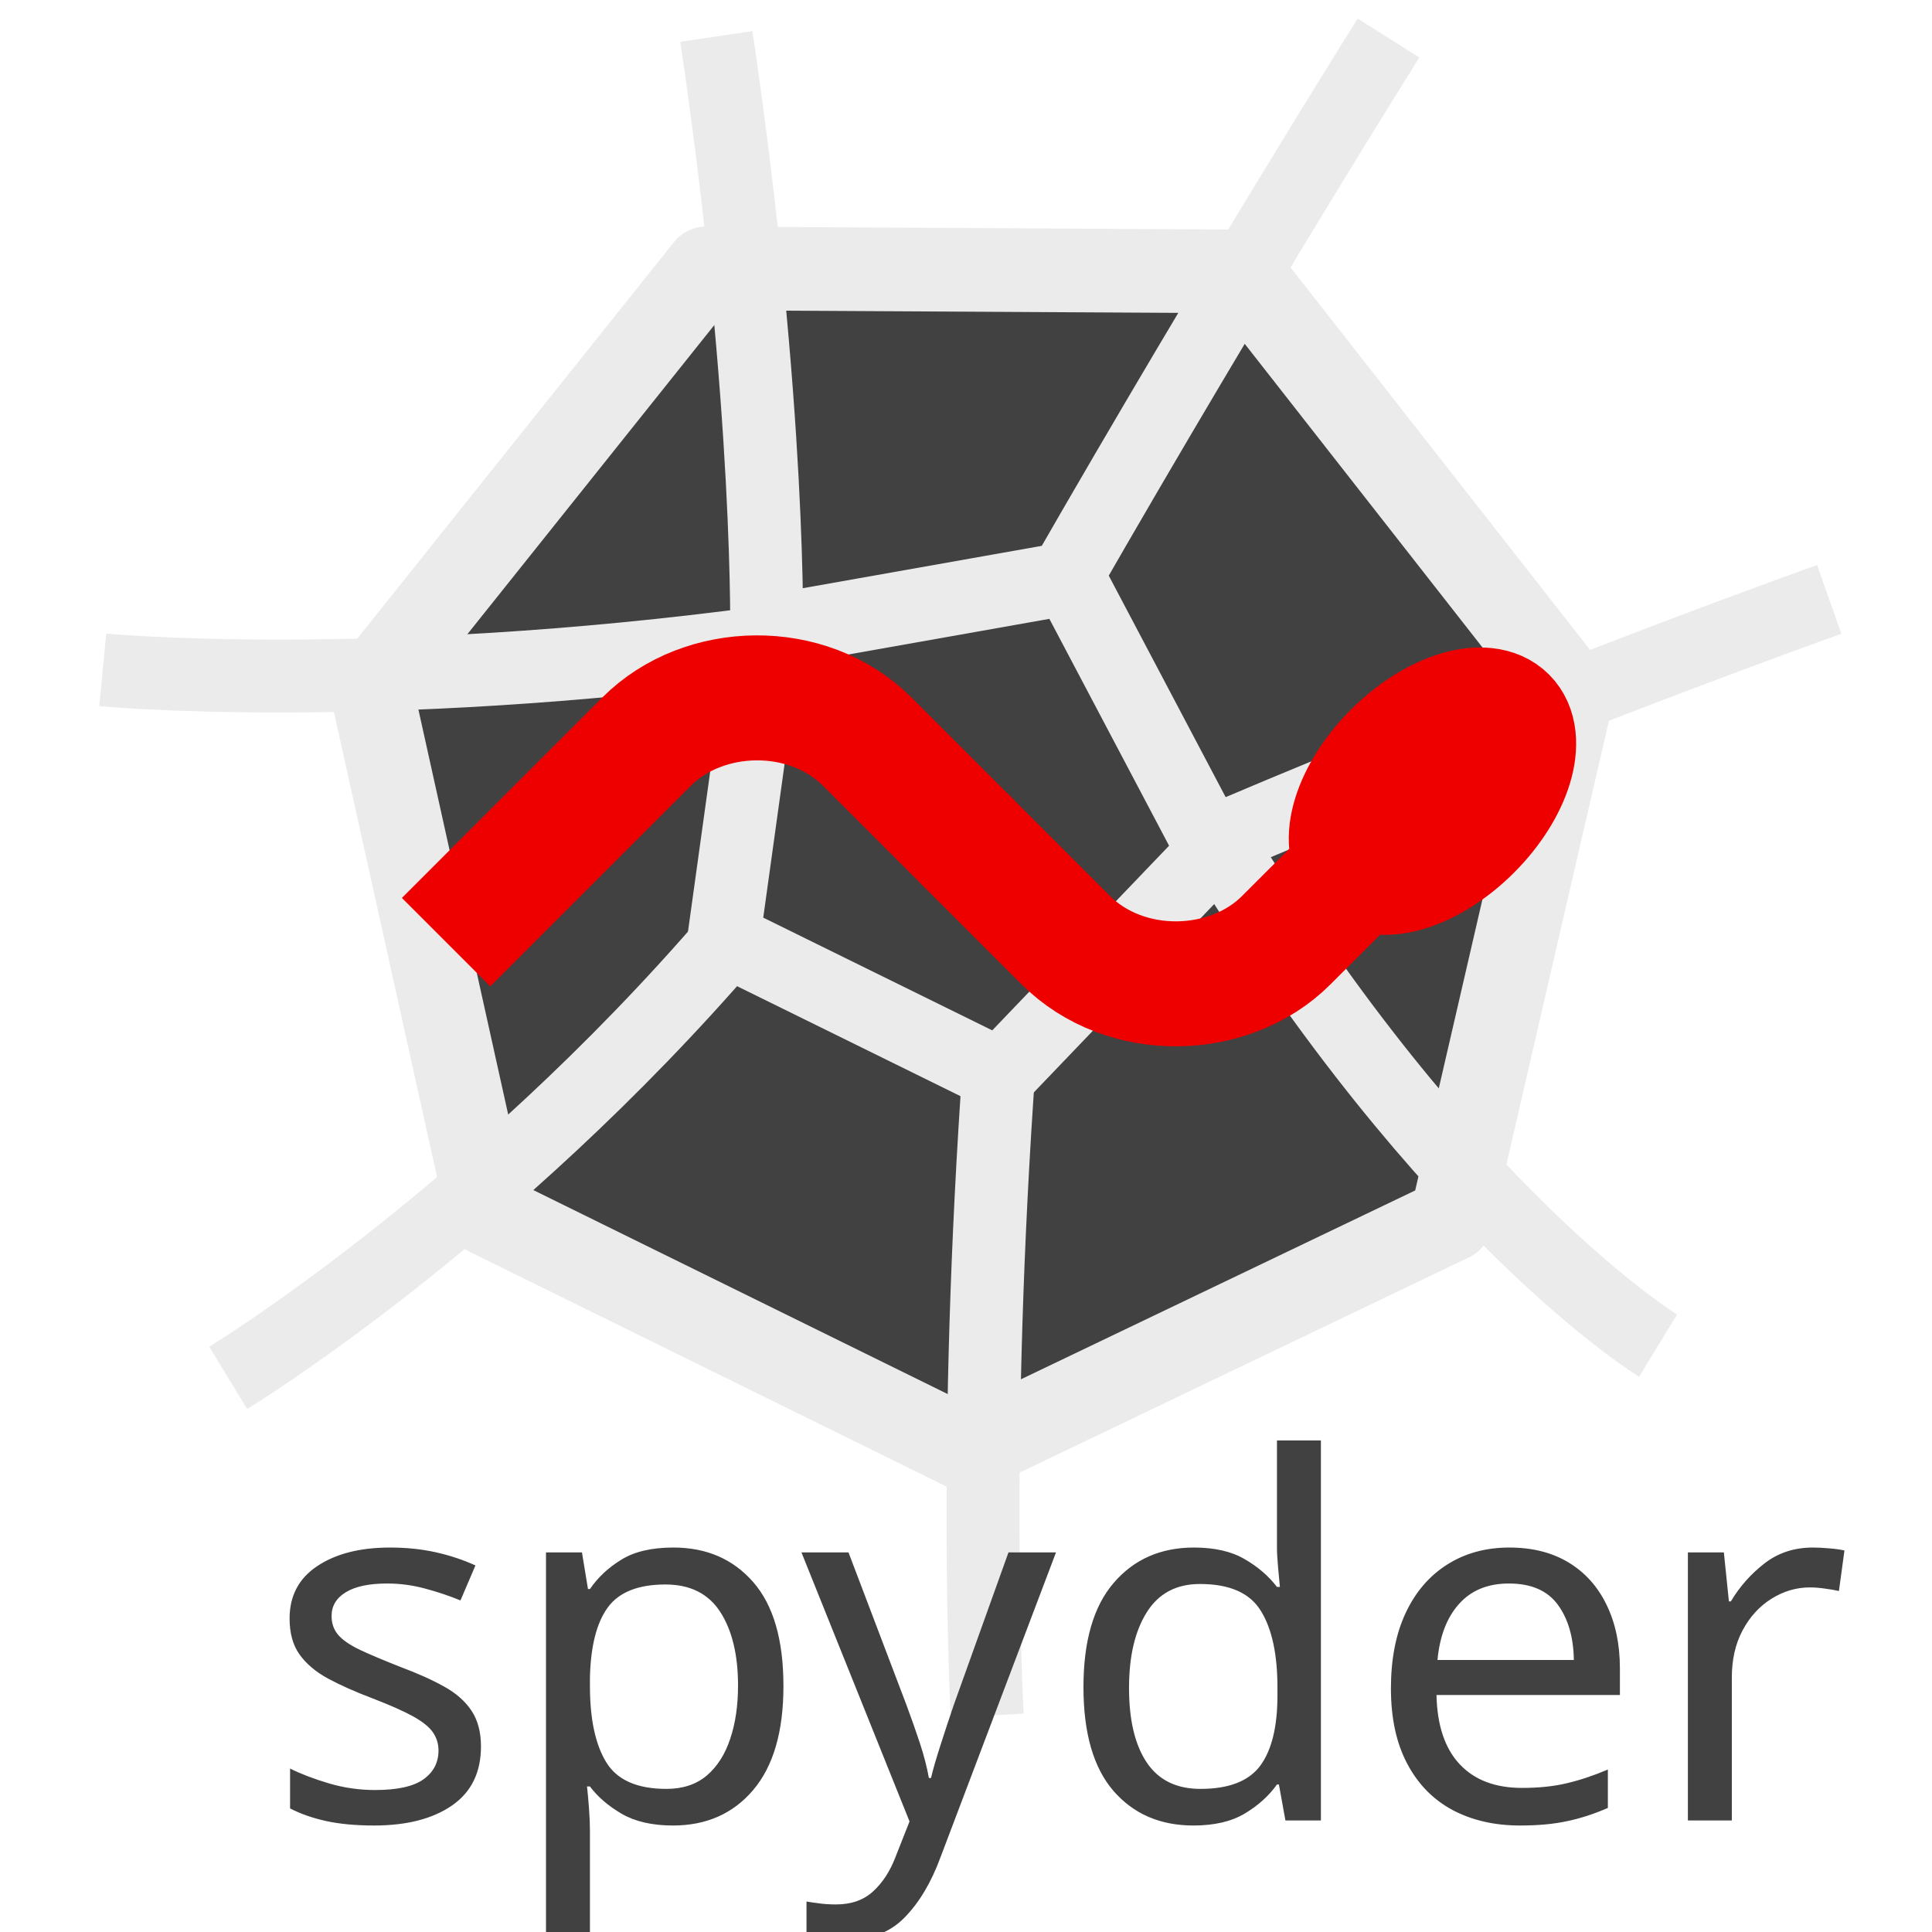
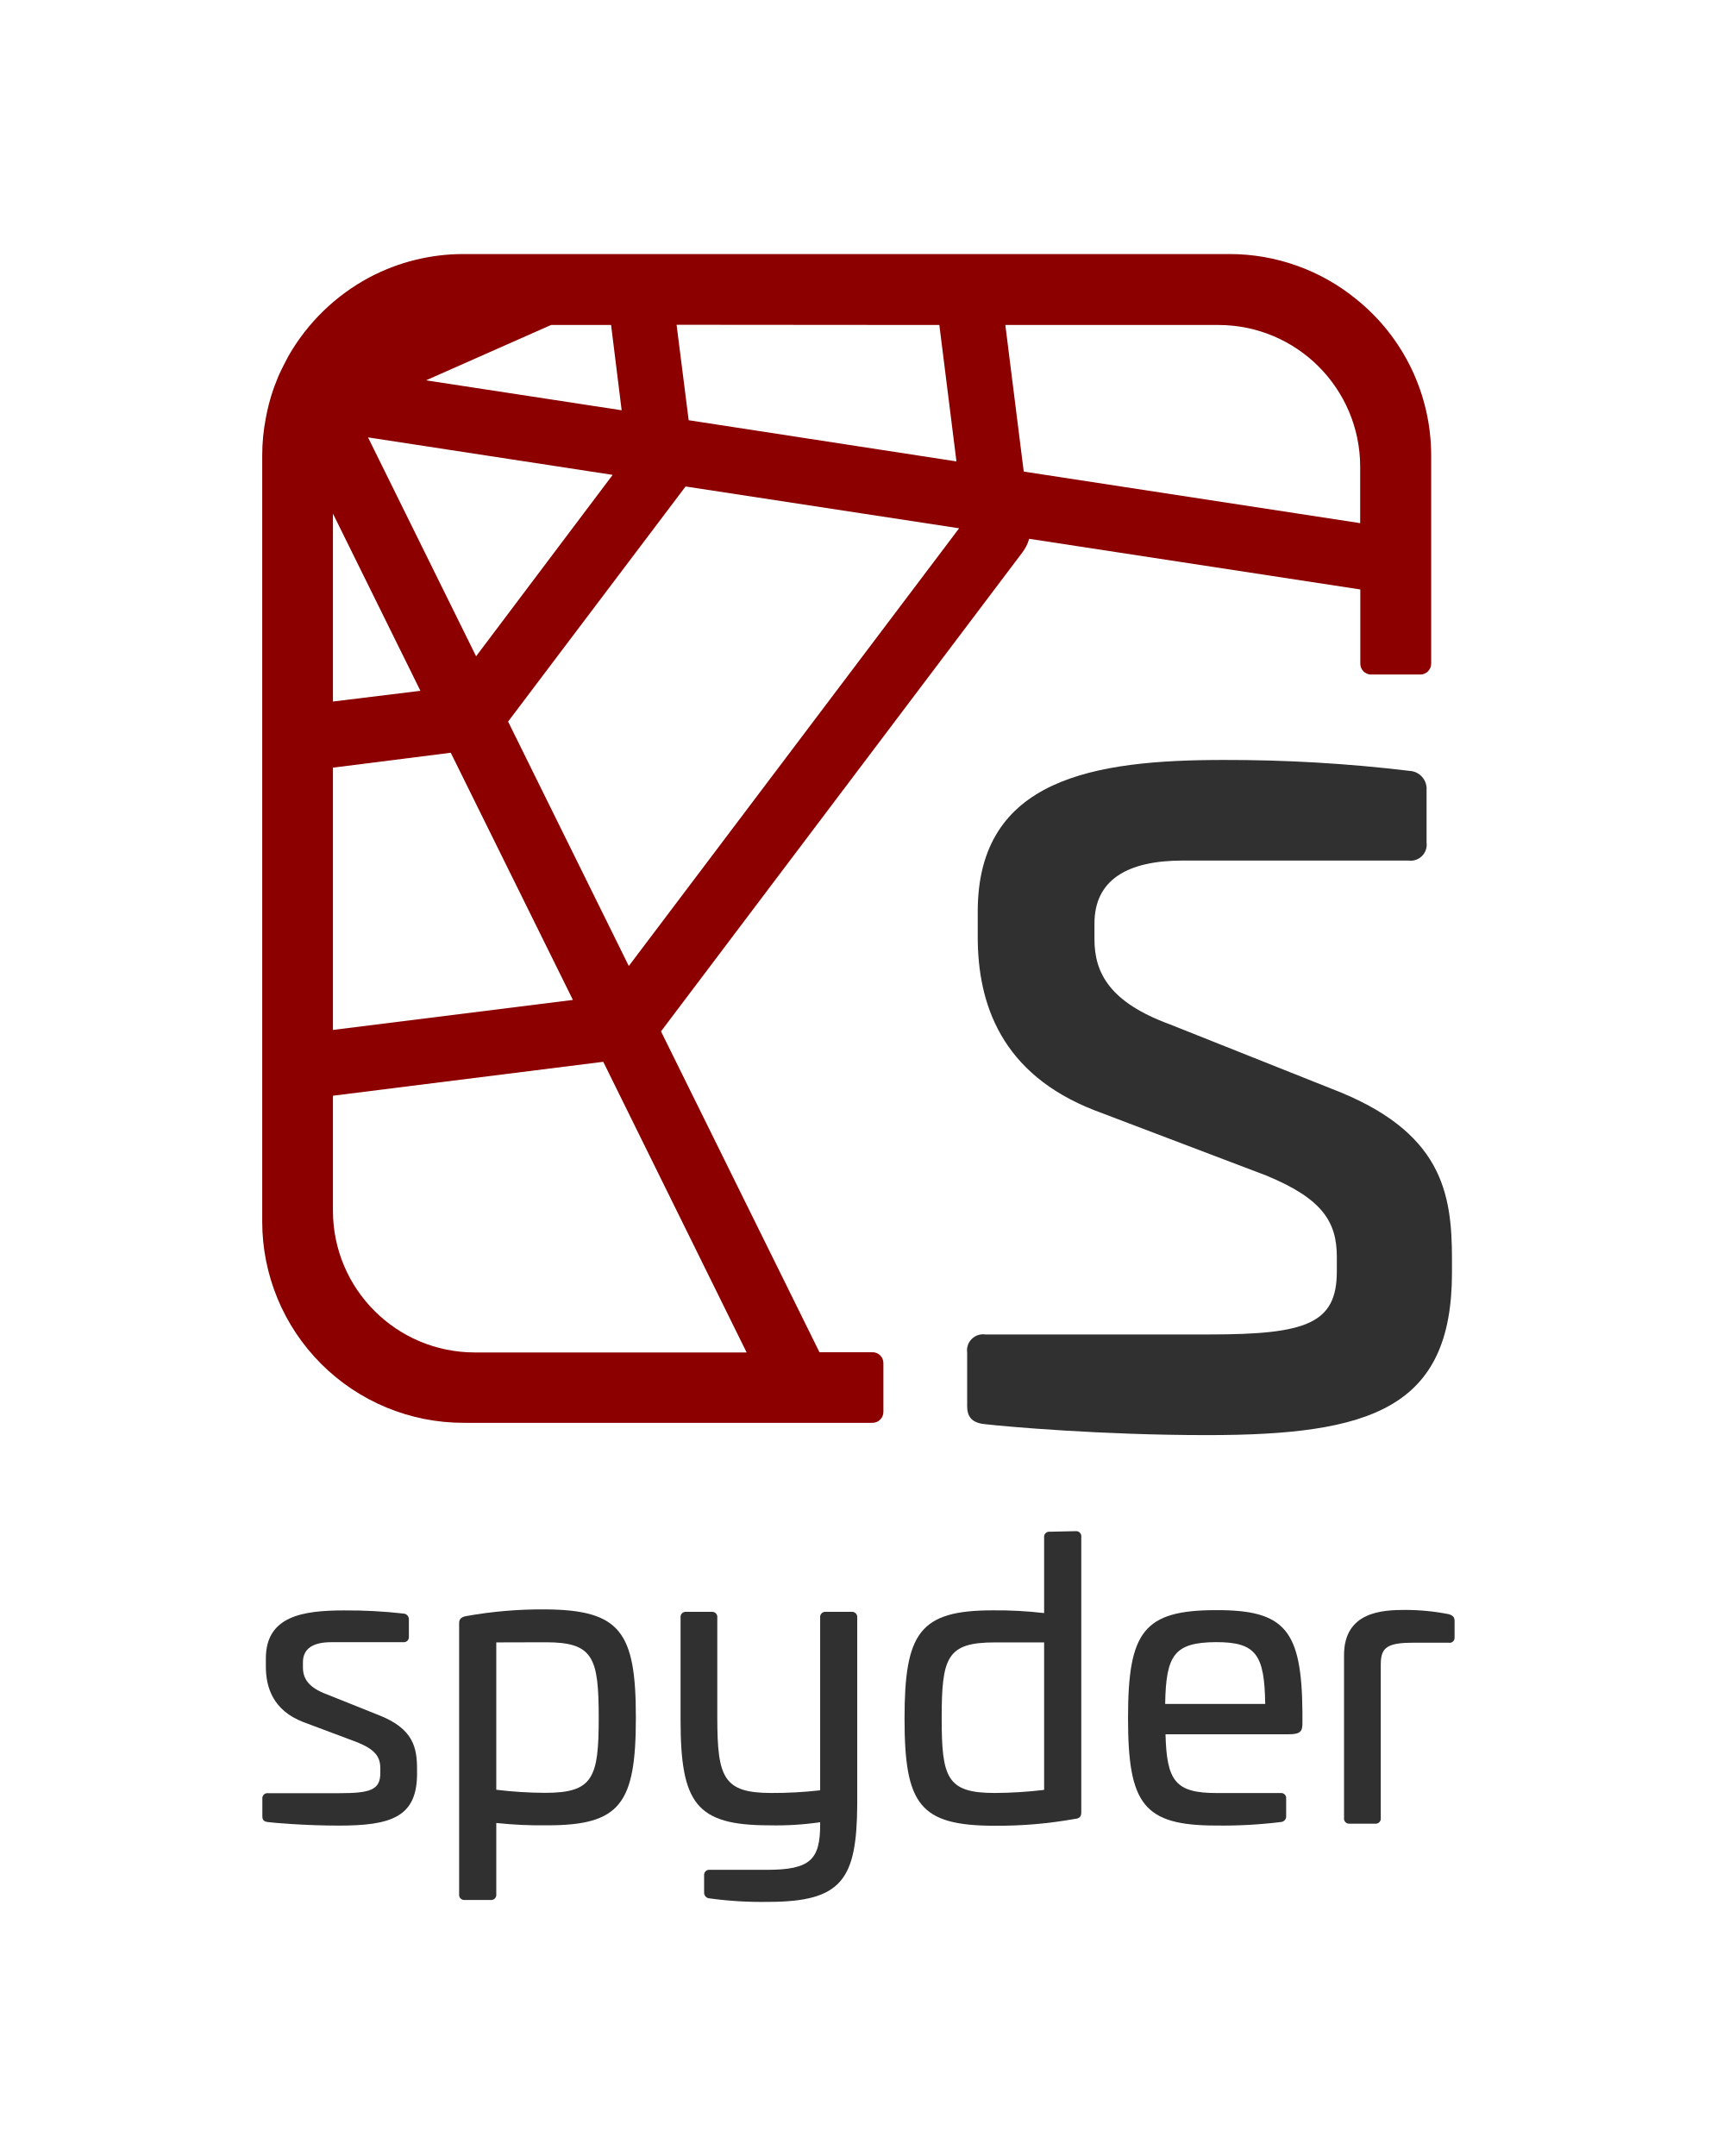
- <svg xmlns="http://www.w3.org/2000/svg" xmlns:xlink="http://www.w3.org/1999/xlink" version="1.0" width="185.49" height="185.49" id="svg2">
-   <defs id="defs4">
-     <linearGradient id="linearGradient3350">
-       <stop style="stop-color:#00cb2b;stop-opacity:0.248;" offset="0" id="stop3352" />
-       <stop style="stop-color:#00cb2b;stop-opacity:1;" offset="1" id="stop3354" />
-     </linearGradient>
-     <linearGradient id="linearGradient3342">
-       <stop style="stop-color:#005a85;stop-opacity:1;" offset="0" id="stop3344" />
-       <stop style="stop-color:#005a85;stop-opacity:0.752;" offset="1" id="stop3346" />
-     </linearGradient>
-     <linearGradient id="linearGradient3310">
-       <stop id="stop3312" offset="0" style="stop-color:#ae0202;stop-opacity:1;" />
-       <stop id="stop3314" offset="1" style="stop-color:#e39494;stop-opacity:1;" />
-     </linearGradient>
-     <linearGradient id="linearGradient2795">
-       <stop style="stop-color:#b8b8b8;stop-opacity:0.498" offset="0" id="stop2797" />
-       <stop style="stop-color:#7f7f7f;stop-opacity:0" offset="1" id="stop2799" />
-     </linearGradient>
-     <linearGradient id="linearGradient2787">
-       <stop style="stop-color:#7f7f7f;stop-opacity:0.5" offset="0" id="stop2789" />
-       <stop style="stop-color:#7f7f7f;stop-opacity:0" offset="1" id="stop2791" />
-     </linearGradient>
-     <linearGradient id="linearGradient3676">
-       <stop style="stop-color:#b2b2b2;stop-opacity:0.5" offset="0" id="stop3678" />
-       <stop style="stop-color:#b3b3b3;stop-opacity:0" offset="1" id="stop3680" />
-     </linearGradient>
-     <linearGradient id="linearGradient3236">
-       <stop style="stop-color:#f4f4f4;stop-opacity:1" offset="0" id="stop3244" />
-       <stop style="stop-color:#ffffff;stop-opacity:1" offset="1" id="stop3240" />
-     </linearGradient>
-     <linearGradient id="linearGradient4671">
-       <stop style="stop-color:#ffd43b;stop-opacity:1" offset="0" id="stop4673" />
-       <stop style="stop-color:#ffe873;stop-opacity:1" offset="1" id="stop4675" />
-     </linearGradient>
-     <linearGradient id="linearGradient4689">
-       <stop style="stop-color:#5a9fd4;stop-opacity:1" offset="0" id="stop4691" />
-       <stop style="stop-color:#306998;stop-opacity:1" offset="1" id="stop4693" />
-     </linearGradient>
-     <linearGradient x1="224.24" y1="144.757" x2="-65.309" y2="144.757" id="linearGradient2987" xlink:href="#linearGradient4671" gradientUnits="userSpaceOnUse" gradientTransform="translate(100.2702,99.61116)" />
-     <linearGradient x1="172.942" y1="77.476" x2="26.67" y2="76.313" id="linearGradient2990" xlink:href="#linearGradient4689" gradientUnits="userSpaceOnUse" gradientTransform="translate(100.2702,99.61116)" />
-     <linearGradient x1="172.942" y1="77.476" x2="26.67" y2="76.313" id="linearGradient2587" xlink:href="#linearGradient4689" gradientUnits="userSpaceOnUse" gradientTransform="translate(100.2702,99.61116)" />
-     <linearGradient x1="224.24" y1="144.757" x2="-65.309" y2="144.757" id="linearGradient2589" xlink:href="#linearGradient4671" gradientUnits="userSpaceOnUse" gradientTransform="translate(100.2702,99.61116)" />
-     <linearGradient x1="172.942" y1="77.476" x2="26.67" y2="76.313" id="linearGradient2248" xlink:href="#linearGradient4689" gradientUnits="userSpaceOnUse" gradientTransform="translate(100.2702,99.61116)" />
-     <linearGradient x1="224.24" y1="144.757" x2="-65.309" y2="144.757" id="linearGradient2250" xlink:href="#linearGradient4671" gradientUnits="userSpaceOnUse" gradientTransform="translate(100.2702,99.61116)" />
-     <linearGradient x1="224.24" y1="144.757" x2="-65.309" y2="144.757" id="linearGradient2255" xlink:href="#linearGradient4671" gradientUnits="userSpaceOnUse" gradientTransform="matrix(0.562541,0,0,0.567972,-11.5974,-7.60954)" />
-     <linearGradient x1="172.942" y1="76.176" x2="26.67" y2="76.313" id="linearGradient2258" xlink:href="#linearGradient4689" gradientUnits="userSpaceOnUse" gradientTransform="matrix(0.562541,0,0,0.567972,-11.5974,-7.60954)" />
-     <radialGradient cx="61.519" cy="132.286" r="29.037" fx="61.519" fy="132.286" id="radialGradient2801" xlink:href="#linearGradient2795" gradientUnits="userSpaceOnUse" gradientTransform="matrix(1,0,0,0.177966,0,108.7434)" />
-     <linearGradient x1="150.961" y1="192.352" x2="112.031" y2="137.273" id="linearGradient1475" xlink:href="#linearGradient4671" gradientUnits="userSpaceOnUse" gradientTransform="matrix(0.562541,0,0,0.567972,-9.399749,-5.305317)" />
-     <linearGradient x1="26.649" y1="20.604" x2="135.665" y2="114.398" id="linearGradient1478" xlink:href="#linearGradient4689" gradientUnits="userSpaceOnUse" gradientTransform="matrix(0.562541,0,0,0.567972,-9.399749,-5.305317)" />
-     <radialGradient cx="61.519" cy="132.286" r="29.037" fx="61.519" fy="132.286" id="radialGradient1480" xlink:href="#linearGradient2795" gradientUnits="userSpaceOnUse" gradientTransform="matrix(2.382716e-8,-0.296405,1.43676,4.683673e-7,-128.544,150.5202)" />
-     <radialGradient xlink:href="#linearGradient2795" id="radialGradient2421" gradientUnits="userSpaceOnUse" gradientTransform="matrix(1.7490565e-8,-0.239947,1.054668,3.7915457e-7,-78.10943,148.8591)" cx="61.519" cy="132.286" fx="61.519" fy="132.286" r="29.037" />
+ <svg xmlns="http://www.w3.org/2000/svg" width="250" height="314" viewBox="0 0 250 314" version="1.1" id="svg142">
+   <defs id="defs124">
+     <style id="style122">.a{fill:#303030;}.b{fill:#8c0000;}</style>
  </defs>
-   <g id="g2432" transform="translate(6.365943,0)">
-     <path transform="matrix(0.9428415,-6.5929899e-2,6.6488167e-2,0.9508251,63.44722,37.58896)" d="M 52.906,-8.46 83.496,36.406 67.49,88.296 16.941,108.135 -30.086,80.983 -38.179,27.288 -1.244,-12.518 z" id="path2747" style="fill:#414141;fill-opacity:1;stroke:#ebebeb;stroke-width:8.429;stroke-linecap:round;stroke-linejoin:round;stroke-miterlimit:4;stroke-dasharray:none;stroke-opacity:1" />
-     <path transform="matrix(0.4002816,-2.7990413e-2,2.8227425e-2,0.403671,75.33073,60.40859)" d="M 52.906,-8.46 82.827,58.743 28.159,107.967 -35.549,71.185 -20.254,-0.771 z" id="path3527" style="fill:#414141;fill-opacity:1;stroke:#ebebeb;stroke-width:17.372;stroke-linecap:round;stroke-linejoin:round;stroke-miterlimit:4;stroke-dasharray:none;stroke-opacity:1" />
-     <path id="path3529" d="M 62.412,3.5 C 67.725,39.479 67.231,61.668 67.231,61.668" style="fill:none;fill-rule:evenodd;stroke:#ebebeb;stroke-width:7;stroke-linecap:butt;stroke-linejoin:miter;stroke-miterlimit:4;stroke-dasharray:none;stroke-opacity:1" />
-     <path id="path3531" d="M 95.51,56.196 C 112.646,26.337 126.945,3.654 126.945,3.654" style="fill:none;fill-rule:evenodd;stroke:#ebebeb;stroke-width:7;stroke-linecap:butt;stroke-linejoin:miter;stroke-miterlimit:4;stroke-dasharray:none;stroke-opacity:1" />
-     <path id="path3533" d="M 169.258,57.553 C 169.258,57.553 144.11,66.429 110.503,80.663 C 132.607,116.866 152.824,129.193 152.824,129.193" style="fill:none;fill-rule:evenodd;stroke:#ebebeb;stroke-width:7;stroke-linecap:butt;stroke-linejoin:miter;stroke-miterlimit:4;stroke-dasharray:none;stroke-opacity:1" />
-     <path id="path3535" d="M 89.604,101.697 C 86.94,138.584 88.42,164.718 88.42,164.718" style="fill:none;fill-rule:evenodd;stroke:#ebebeb;stroke-width:7;stroke-linecap:butt;stroke-linejoin:miter;stroke-miterlimit:4;stroke-dasharray:none;stroke-opacity:1" />
-     <path id="path3537" d="M 63.96,89.859 C 40.692,117.002 15.544,132.288 15.544,132.288" style="fill:none;fill-rule:evenodd;stroke:#ebebeb;stroke-width:7;stroke-linecap:butt;stroke-linejoin:miter;stroke-miterlimit:4;stroke-dasharray:none;stroke-opacity:1" />
-     <path id="path3539" d="M 67.231,61.668 C 29.141,66.779 3.5,64.313 3.5,64.313" style="fill:none;fill-rule:evenodd;stroke:#ebebeb;stroke-width:7;stroke-linecap:butt;stroke-linejoin:miter;stroke-miterlimit:4;stroke-dasharray:none;stroke-opacity:1" />
-     <g transform="translate(25.0849,20.46369)" id="g3541">
-       <path id="path2473" d="M 11.376,69.99 L 30.638,50.728 C 36.094,45.271 46.075,45.001 51.832,50.758 L 61.704,60.63" style="fill:none;fill-opacity:1;fill-rule:evenodd;stroke:#ee0000;stroke-width:12;stroke-linecap:butt;stroke-linejoin:miter;stroke-miterlimit:4;stroke-dasharray:none;stroke-opacity:1" />
-       <path id="path3290" d="M 111.304,50.543 L 92.041,69.805 C 86.585,75.261 76.604,75.532 70.847,69.774 L 60.975,59.902" style="fill:none;fill-opacity:1;fill-rule:evenodd;stroke:#ee0000;stroke-width:12;stroke-linecap:butt;stroke-linejoin:miter;stroke-miterlimit:4;stroke-dasharray:none;stroke-opacity:1" />
-       <path transform="matrix(0.6055665,0.6055665,-0.6286135,0.6286135,75.90029,-31.30135)" d="m 102.51,45.035 c 0,5.97 -2.654,10.809 -5.927,10.809 -3.274,0 -5.927,-4.839 -5.927,-10.809 0,-5.97 2.654,-10.809 5.927,-10.809 3.274,0 5.927,4.839 5.927,10.809 z" id="path3340" style="fill:#ff0000;fill-opacity:1;stroke:#ee0000;stroke-width:14;stroke-linecap:round;stroke-linejoin:round;stroke-miterlimit:4;stroke-dasharray:none;stroke-opacity:1" />
-     </g>
-     <text id="text2451" y="174.779" x="18.984" style="font-size:56px;font-style:normal;font-variant:normal;font-weight:normal;font-stretch:normal;text-align:start;line-height:125%;writing-mode:lr-tb;text-anchor:start;fill:#414141;fill-opacity:1;stroke:none;stroke-width:1px;stroke-linecap:butt;stroke-linejoin:miter;stroke-opacity:1;font-family:Candara;-inkscape-font-specification:Candara" xml:space="preserve">
-       <tspan style="font-size:48px;fill:#414141;fill-opacity:1" y="174.779" x="18.984" id="tspan2453">spyder</tspan>
-     </text>
-   </g>
+   <path class="a" d="M205.29,112.27a2.62,2.62,0,0,1,2.48,2.83v7.59a2.34,2.34,0,0,1-2.65,2.64H172.28c-8.12,0-12.88,2.83-12.88,9.18v2.3c0,4.94,2.29,9.18,10.94,12.36l23.48,9.35c16.24,6.18,17.65,15.18,17.65,24.89v1.94c0,19.78-11.83,23.66-35.66,23.66-15.35,0-29.3-1.24-32.3-1.59-2.12-.18-2.65-1.24-2.65-2.65V197a2.34,2.34,0,0,1,2.65-2.65h32.66c14.12,0,18.53-1.59,18.53-9.18v-2.12c0-5.12-2.12-8.47-10.24-11.83L159.4,161.7c-13.6-5.3-17-15.54-17-25.24v-3.71c0-19.42,17-22.07,35.83-22.07A222.42,222.42,0,0,1,205.29,112.27Z" id="path126" />
+   <path class="b" d="M197.54,43.58A29.18,29.18,0,0,0,179.08,37H67.52a29.26,29.26,0,0,0-13.67,3.37A29.73,29.73,0,0,0,42,51.87c-.53,1-1,1.91-1.44,2.89-.25.68-.55,1.33-.77,2a28,28,0,0,0-1.07,4.1,28.47,28.47,0,0,0-.53,5.49V177.91a29.31,29.31,0,0,0,29.34,29.31h59.55a1.59,1.59,0,0,0,1.58-1.59v-7.11a1.58,1.58,0,0,0-1.58-1.58h-7.73L96.27,150.21l52.62-69.74a5.74,5.74,0,0,0,1-2l48.23,7.38V96.66a1.58,1.58,0,0,0,1.58,1.58h7.16a1.59,1.59,0,0,0,1.58-1.58V66.34A29.18,29.18,0,0,0,197.54,43.58Zm-60.73,3.75L139.3,67.2l-39-6-1.76-13.9ZM89,47.33l1.54,12.42L62.05,55.39l18.21-8.06Zm.23,21.83L69.34,95.58,53.6,63.7ZM48.49,74.8l12.74,25.81-12.74,1.56Zm0,37,17.16-2.17,17.79,36L48.49,150Zm60.25,85.17H69.1a20.66,20.66,0,0,1-20.61-20.61V159.58l39.37-4.94ZM91.58,140.69,74,105.09,99.85,70.85s0,0,0,0l39.84,6.09ZM198.1,76.19l-49-7.51-2.68-21.35H177.5a20.66,20.66,0,0,1,20.6,20.59Z" id="path128" />
+   <path class="a" d="M58.77,235a.83.83,0,0,1,.78.9v2.42a.75.75,0,0,1-.84.85H48.23c-2.59,0-4.11.9-4.11,2.93v.73c0,1.57.74,2.93,3.5,3.94l7.49,3c5.18,2,5.63,4.85,5.63,7.94v.62c0,6.31-3.78,7.55-11.38,7.55-4.9,0-9.35-.39-10.3-.51-.68-.05-.85-.39-.85-.84V262a.75.75,0,0,1,.85-.84H49.47c4.51,0,5.92-.51,5.92-2.93v-.68c0-1.63-.68-2.7-3.27-3.77l-8-3c-4.33-1.69-5.4-5-5.4-8.06v-1.18c0-6.19,5.4-7,11.43-7A72.24,72.24,0,0,1,58.77,235Z" id="path130" />
+   <path class="a" d="M92.61,250.13c0,12.56-2.25,15.71-12.9,15.71a61.94,61.94,0,0,1-7.43-.34v10.36a.75.75,0,0,1-.85.85H67.72a.75.75,0,0,1-.85-.85V236.39c0-.62.34-.85.9-1a62.76,62.76,0,0,1,11.66-1C90.36,234.47,92.61,237.68,92.61,250.13ZM72.28,239.2v21.46a61.08,61.08,0,0,0,7.09.45c7,0,7.83-2.14,7.83-10.93s-.79-11-7.71-11Z" id="path132" />
+   <path class="a" d="M124,234.75a.76.76,0,0,1,.85.85v27.14c-.06,11-2.2,14.25-13,14.25a55.85,55.85,0,0,1-8.51-.51.83.83,0,0,1-.79-.9v-2.42a.75.75,0,0,1,.85-.84h8.33c6.31,0,7.72-1.52,7.72-6.59v-.34a44.75,44.75,0,0,1-7.43.45c-10.65,0-12.9-3.21-12.9-15.37V235.6a.75.75,0,0,1,.84-.85h3.66a.75.75,0,0,1,.85.85v14.53c0,8.78.9,11,7.88,11a60.93,60.93,0,0,0,7.1-.39V235.6a.75.75,0,0,1,.84-.85Z" id="path134" />
+   <path class="a" d="M156.63,223a.75.75,0,0,1,.85.85V264c0,.62-.34.85-.9.9a63.31,63.31,0,0,1-11.72,1c-10.92,0-13.12-3.1-13.12-15.6s2.2-15.77,12.84-15.77a59,59,0,0,1,7.49.4v-11a.75.75,0,0,1,.85-.85ZM144.92,239.2c-7,0-7.77,2.14-7.77,11,0,8.68.73,10.93,7.71,10.93a63,63,0,0,0,7.21-.45V239.2Z" id="path136" />
+   <path class="a" d="M189.69,249.34V251c0,1.13-.28,1.58-2,1.58H169.75c.17,6.87,1.47,8.56,7.49,8.56h9.24a.74.74,0,0,1,.84.84v2.48a.82.82,0,0,1-.78.9,68.84,68.84,0,0,1-9.41.51c-10.59,0-12.84-3.1-12.84-15.66s2.25-15.71,12.84-15.71C187.21,234.47,189.58,237.46,189.69,249.34Zm-20-1.18h14.58c-.11-7.15-1.29-9-7.15-9C171.05,239.2,169.81,241,169.7,248.16Z" id="path138" />
+   <path class="a" d="M211,235.09c.57.17.85.4.85,1v2.36a.73.73,0,0,1-.9.79H206c-3.89,0-4.9.62-4.9,3.16v22.35a.75.75,0,0,1-.85.85h-3.66a.75.75,0,0,1-.84-.85V241.06c0-6.36,5.63-6.59,8.9-6.59A32.59,32.59,0,0,1,211,235.09Z" id="path140" />
</svg>
